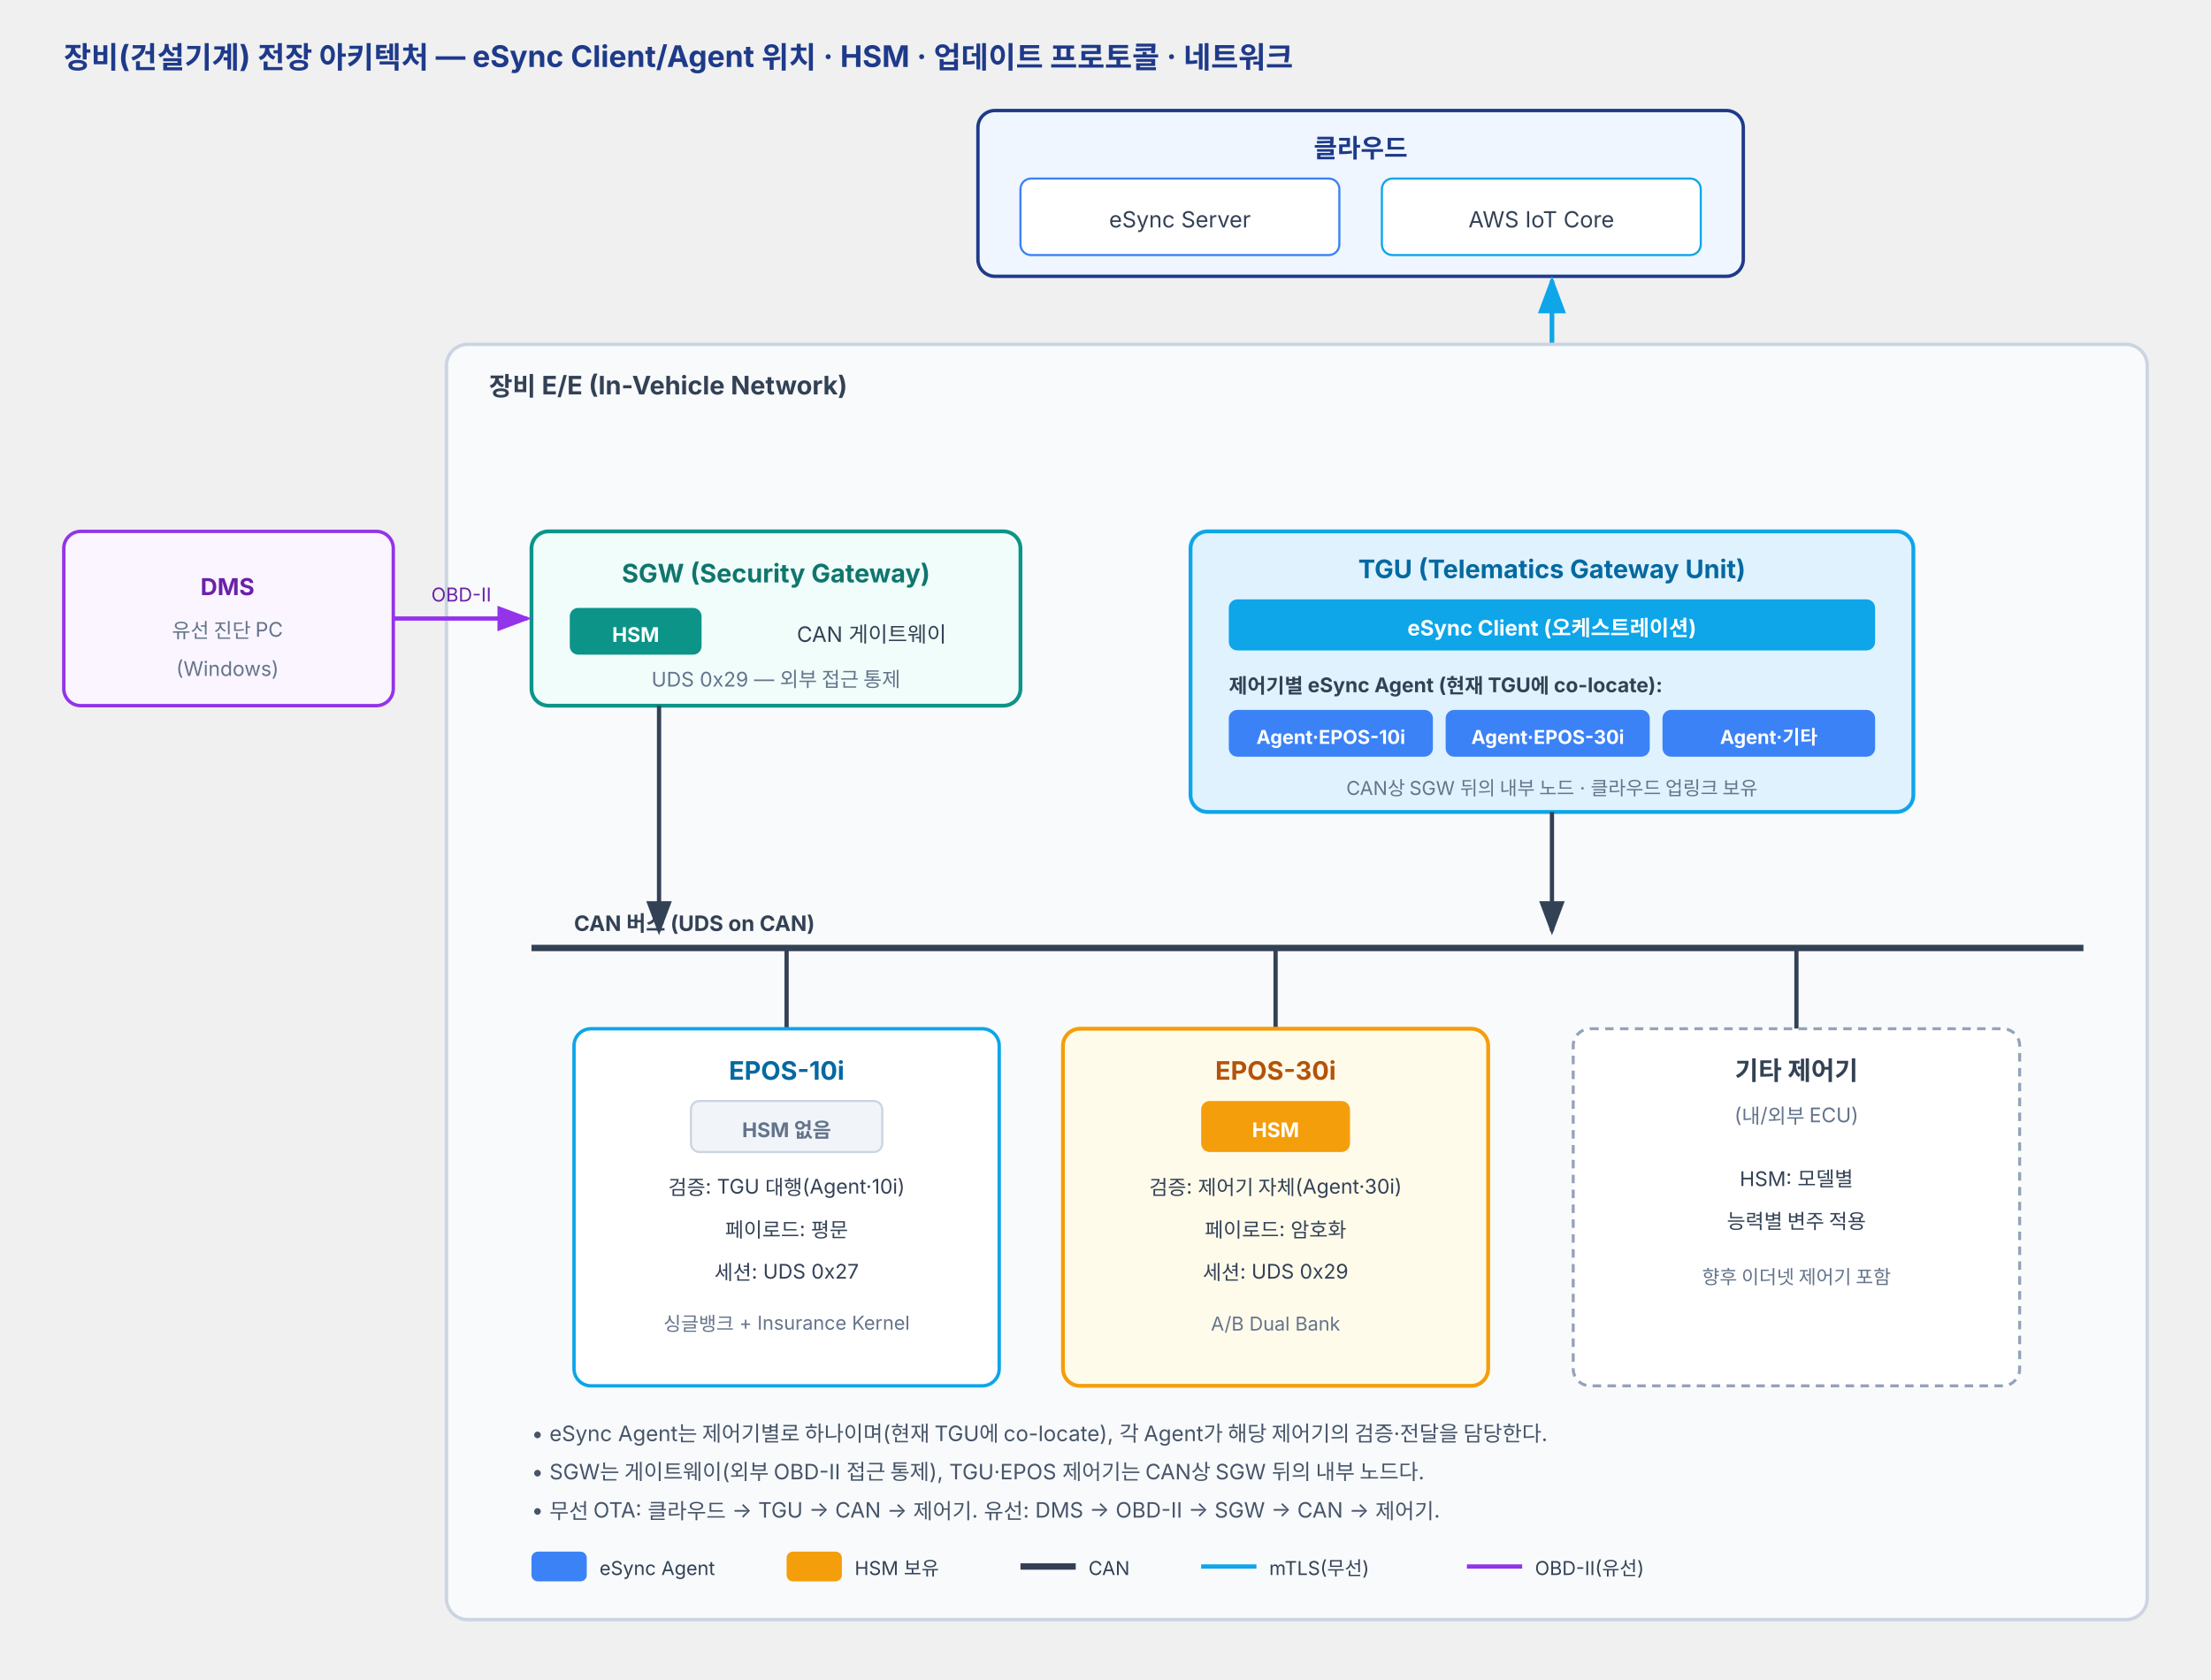
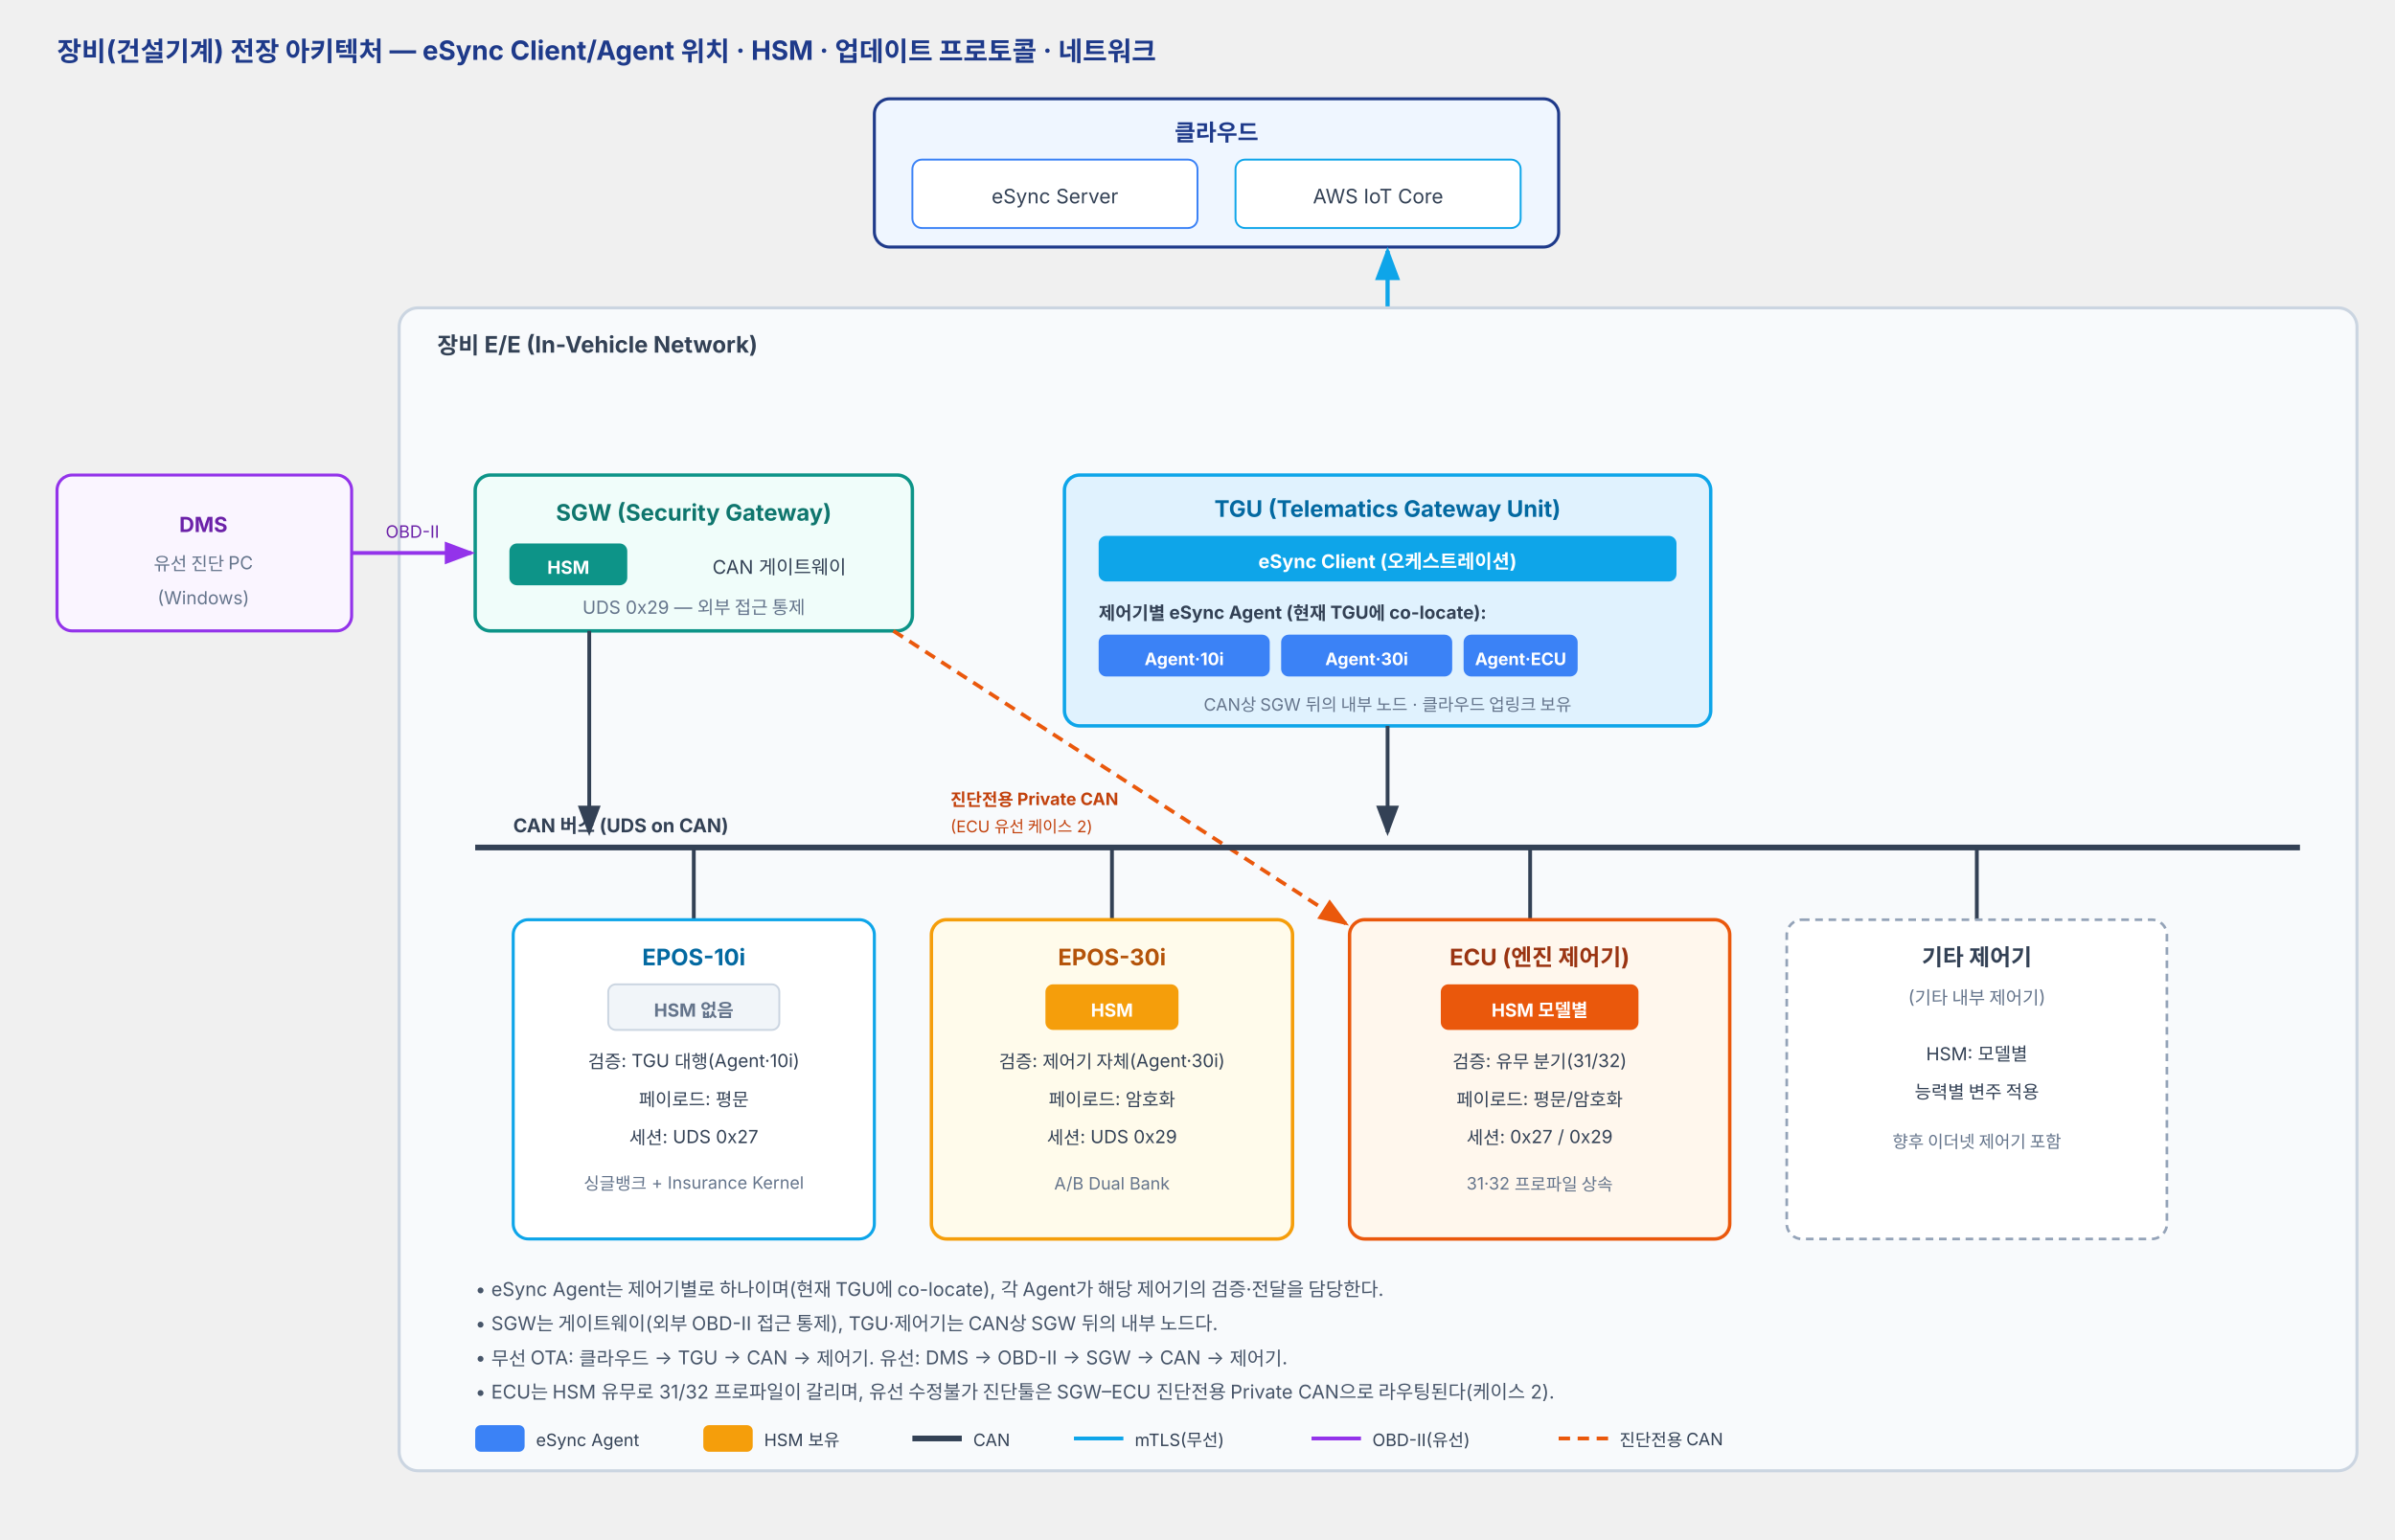
- <svg xmlns="http://www.w3.org/2000/svg" viewBox="0 0 1040 790" width="1040" height="790" font-family="Inter, sans-serif">
+ <svg xmlns="http://www.w3.org/2000/svg" viewBox="0 0 1260 810" width="1260" height="810" font-family="Inter, sans-serif">
  <text x="30" y="32" fill="#1e3a8a" font-size="14" font-weight="bold">장비(건설기계) 전장 아키텍처 — eSync Client/Agent 위치 · HSM · 업데이트 프로토콜 · 네트워크</text>
  <rect x="30" y="250" width="155" height="82" rx="8" fill="#faf5ff" stroke="#9333ea" stroke-width="1.6" />
  <text x="107" y="280" fill="#6b21a8" font-size="11" font-weight="bold" text-anchor="middle">DMS</text>
  <text x="107" y="300" fill="#64748b" font-size="9.5" text-anchor="middle">유선 진단 PC</text>
  <text x="107" y="318" fill="#64748b" font-size="9.5" text-anchor="middle">(Windows)</text>
  <rect x="460" y="52" width="360" height="78" rx="8" fill="#eff6ff" stroke="#1e3a8a" stroke-width="1.6" />
  <text x="640" y="74" fill="#1e3a8a" font-size="12" font-weight="bold" text-anchor="middle">클라우드</text>
  <rect x="480" y="84" width="150" height="36" rx="5" fill="#ffffff" stroke="#3b82f6" />
  <text x="555" y="107" fill="#334155" font-size="10.5" text-anchor="middle">eSync Server</text>
  <rect x="650" y="84" width="150" height="36" rx="5" fill="#ffffff" stroke="#0ea5e9" />
  <text x="725" y="107" fill="#334155" font-size="10.5" text-anchor="middle">AWS IoT Core</text>
  <path d="M 730 250 L 730 132" stroke="#0ea5e9" stroke-width="2.2" marker-end="url(#a-ar-sky)" />
  <text x="745" y="200" fill="#0369a1" font-size="10" font-weight="bold">mTLS (무선 OTA · 셀룰러)</text>
-   <rect x="210" y="162" width="800" height="600" rx="10" fill="#f8fafc" stroke="#cbd5e1" stroke-width="1.6" />
+   <rect x="210" y="162" width="1030" height="612" rx="10" fill="#f8fafc" stroke="#cbd5e1" stroke-width="1.6" />
  <text x="230" y="186" fill="#334155" font-size="12" font-weight="bold">장비 E/E (In-Vehicle Network)</text>
  <rect x="250" y="250" width="230" height="82" rx="8" fill="#f0fdfa" stroke="#0d9488" stroke-width="1.8" />
  <text x="365" y="274" fill="#0f766e" font-size="12" font-weight="bold" text-anchor="middle">SGW (Security Gateway)</text>
  <rect x="268" y="286" width="62" height="22" rx="4" fill="#0d9488" />
  <text x="299" y="302" fill="#ffffff" font-size="9.5" font-weight="bold" text-anchor="middle">HSM</text>
  <text x="410" y="302" fill="#334155" font-size="10" text-anchor="middle">CAN 게이트웨이</text>
  <text x="365" y="323" fill="#64748b" font-size="9.5" text-anchor="middle">UDS 0x29 — 외부 접근 통제</text>
  <path d="M 185 291 L 248 291" stroke="#9333ea" stroke-width="2" marker-end="url(#a-ar-purple)" />
  <text x="217" y="283" fill="#6b21a8" font-size="9" text-anchor="middle">OBD-II</text>
  <rect x="560" y="250" width="340" height="132" rx="8" fill="#e0f2fe" stroke="#0ea5e9" stroke-width="1.8" />
  <text x="730" y="272" fill="#0369a1" font-size="12" font-weight="bold" text-anchor="middle">TGU (Telematics Gateway Unit)</text>
  <rect x="578" y="282" width="304" height="24" rx="4" fill="#0ea5e9" />
  <text x="730" y="299" fill="#ffffff" font-size="10" font-weight="bold" text-anchor="middle">eSync Client (오케스트레이션)</text>
  <text x="578" y="326" fill="#334155" font-size="9.5" font-weight="bold">제어기별 eSync Agent (현재 TGU에 co-locate):</text>
-   <rect x="578" y="334" width="96" height="22" rx="4" fill="#3b82f6" />
-   <text x="626" y="350" fill="#ffffff" font-size="9" font-weight="bold" text-anchor="middle">Agent·EPOS-10i</text>
-   <rect x="680" y="334" width="96" height="22" rx="4" fill="#3b82f6" />
-   <text x="728" y="350" fill="#ffffff" font-size="9" font-weight="bold" text-anchor="middle">Agent·EPOS-30i</text>
-   <rect x="782" y="334" width="100" height="22" rx="4" fill="#3b82f6" />
-   <text x="832" y="350" fill="#ffffff" font-size="9" font-weight="bold" text-anchor="middle">Agent·기타</text>
+   <rect x="578" y="334" width="90" height="22" rx="4" fill="#3b82f6" />
+   <text x="623" y="350" fill="#ffffff" font-size="9" font-weight="bold" text-anchor="middle">Agent·10i</text>
+   <rect x="674" y="334" width="90" height="22" rx="4" fill="#3b82f6" />
+   <text x="719" y="350" fill="#ffffff" font-size="9" font-weight="bold" text-anchor="middle">Agent·30i</text>
+   <rect x="770" y="334" width="60" height="22" rx="4" fill="#3b82f6" />
+   <text x="800" y="350" fill="#ffffff" font-size="9" font-weight="bold" text-anchor="middle">Agent·ECU</text>
  <text x="730" y="374" fill="#64748b" font-size="9" text-anchor="middle">CAN상 SGW 뒤의 내부 노드 · 클라우드 업링크 보유</text>
  <path d="M 310 332 L 310 438" stroke="#334155" stroke-width="2" marker-end="url(#a-ar)" />
  <path d="M 730 382 L 730 438" stroke="#334155" stroke-width="2" marker-end="url(#a-ar)" />
-   <line x1="250" y1="446" x2="980" y2="446" stroke="#334155" stroke-width="3" />
+   <path d="M 470 332 L 708 486" stroke="#ea580c" stroke-width="2" stroke-dasharray="6,4" marker-end="url(#a-ar-org)" />
+   <text x="500" y="424" fill="#c2410c" font-size="9" font-weight="bold">진단전용 Private CAN</text>
+   <text x="500" y="438" fill="#c2410c" font-size="8.5">(ECU 유선 케이스 2)</text>
+   <line x1="250" y1="446" x2="1210" y2="446" stroke="#334155" stroke-width="3" />
  <text x="270" y="438" fill="#334155" font-size="10" font-weight="bold">CAN 버스 (UDS on CAN)</text>
-   <line x1="370" y1="446" x2="370" y2="484" stroke="#334155" stroke-width="2" />
-   <rect x="270" y="484" width="200" height="168" rx="8" fill="#ffffff" stroke="#0ea5e9" stroke-width="1.6" />
-   <text x="370" y="508" fill="#0369a1" font-size="12" font-weight="bold" text-anchor="middle">EPOS-10i</text>
-   <rect x="325" y="518" width="90" height="24" rx="4" fill="#f1f5f9" stroke="#cbd5e1" />
-   <text x="370" y="535" fill="#64748b" font-size="9.5" font-weight="bold" text-anchor="middle">HSM 없음</text>
-   <text x="370" y="562" fill="#334155" font-size="9.5" text-anchor="middle">검증: TGU 대행(Agent·10i)</text>
-   <text x="370" y="582" fill="#334155" font-size="9.5" text-anchor="middle">페이로드: 평문</text>
-   <text x="370" y="602" fill="#334155" font-size="9.5" text-anchor="middle">세션: UDS 0x27</text>
-   <text x="370" y="626" fill="#64748b" font-size="9" text-anchor="middle">싱글뱅크 + Insurance Kernel</text>
-   <line x1="600" y1="446" x2="600" y2="484" stroke="#334155" stroke-width="2" />
-   <rect x="500" y="484" width="200" height="168" rx="8" fill="#fffbeb" stroke="#f59e0b" stroke-width="1.8" />
-   <text x="600" y="508" fill="#b45309" font-size="12" font-weight="bold" text-anchor="middle">EPOS-30i</text>
-   <rect x="565" y="518" width="70" height="24" rx="4" fill="#f59e0b" />
-   <text x="600" y="535" fill="#ffffff" font-size="9.5" font-weight="bold" text-anchor="middle">HSM</text>
-   <text x="600" y="562" fill="#334155" font-size="9.5" text-anchor="middle">검증: 제어기 자체(Agent·30i)</text>
-   <text x="600" y="582" fill="#334155" font-size="9.5" text-anchor="middle">페이로드: 암호화</text>
-   <text x="600" y="602" fill="#334155" font-size="9.5" text-anchor="middle">세션: UDS 0x29</text>
-   <text x="600" y="626" fill="#64748b" font-size="9" text-anchor="middle">A/B Dual Bank</text>
-   <line x1="845" y1="446" x2="845" y2="484" stroke="#334155" stroke-width="2" />
-   <rect x="740" y="484" width="210" height="168" rx="8" fill="#ffffff" stroke="#94a3b8" stroke-width="1.4" stroke-dasharray="4,3" />
-   <text x="845" y="508" fill="#334155" font-size="12" font-weight="bold" text-anchor="middle">기타 제어기</text>
-   <text x="845" y="528" fill="#64748b" font-size="9.5" text-anchor="middle">(내/외부 ECU)</text>
-   <text x="845" y="558" fill="#334155" font-size="9.5" text-anchor="middle">HSM: 모델별</text>
-   <text x="845" y="578" fill="#334155" font-size="9.5" text-anchor="middle">능력별 변주 적용</text>
-   <text x="845" y="604" fill="#64748b" font-size="9" text-anchor="middle">향후 이더넷 제어기 포함</text>
-   <text x="250" y="678" fill="#475569" font-size="10">• eSync Agent는 제어기별로 하나이며(현재 TGU에 co-locate), 각 Agent가 해당 제어기의 검증·전달을 담당한다.</text>
-   <text x="250" y="696" fill="#475569" font-size="10">• SGW는 게이트웨이(외부 OBD-II 접근 통제), TGU·EPOS 제어기는 CAN상 SGW 뒤의 내부 노드다.</text>
-   <text x="250" y="714" fill="#475569" font-size="10">• 무선 OTA: 클라우드 → TGU → CAN → 제어기.   유선: DMS → OBD-II → SGW → CAN → 제어기.</text>
-   <rect x="250" y="730" width="26" height="14" rx="3" fill="#3b82f6" />
-   <text x="282" y="741" fill="#334155" font-size="9">eSync Agent</text>
-   <rect x="370" y="730" width="26" height="14" rx="3" fill="#f59e0b" />
-   <text x="402" y="741" fill="#334155" font-size="9">HSM 보유</text>
-   <line x1="480" y1="737" x2="506" y2="737" stroke="#334155" stroke-width="3" />
-   <text x="512" y="741" fill="#334155" font-size="9">CAN</text>
-   <line x1="565" y1="737" x2="591" y2="737" stroke="#0ea5e9" stroke-width="2" />
-   <text x="597" y="741" fill="#334155" font-size="9">mTLS(무선)</text>
-   <line x1="690" y1="737" x2="716" y2="737" stroke="#9333ea" stroke-width="2" />
-   <text x="722" y="741" fill="#334155" font-size="9">OBD-II(유선)</text>
+   <line x1="365" y1="446" x2="365" y2="484" stroke="#334155" stroke-width="2" />
+   <rect x="270" y="484" width="190" height="168" rx="8" fill="#ffffff" stroke="#0ea5e9" stroke-width="1.6" />
+   <text x="365" y="508" fill="#0369a1" font-size="12" font-weight="bold" text-anchor="middle">EPOS-10i</text>
+   <rect x="320" y="518" width="90" height="24" rx="4" fill="#f1f5f9" stroke="#cbd5e1" />
+   <text x="365" y="535" fill="#64748b" font-size="9.5" font-weight="bold" text-anchor="middle">HSM 없음</text>
+   <text x="365" y="562" fill="#334155" font-size="9.5" text-anchor="middle">검증: TGU 대행(Agent·10i)</text>
+   <text x="365" y="582" fill="#334155" font-size="9.5" text-anchor="middle">페이로드: 평문</text>
+   <text x="365" y="602" fill="#334155" font-size="9.5" text-anchor="middle">세션: UDS 0x27</text>
+   <text x="365" y="626" fill="#64748b" font-size="9" text-anchor="middle">싱글뱅크 + Insurance Kernel</text>
+   <line x1="585" y1="446" x2="585" y2="484" stroke="#334155" stroke-width="2" />
+   <rect x="490" y="484" width="190" height="168" rx="8" fill="#fffbeb" stroke="#f59e0b" stroke-width="1.8" />
+   <text x="585" y="508" fill="#b45309" font-size="12" font-weight="bold" text-anchor="middle">EPOS-30i</text>
+   <rect x="550" y="518" width="70" height="24" rx="4" fill="#f59e0b" />
+   <text x="585" y="535" fill="#ffffff" font-size="9.5" font-weight="bold" text-anchor="middle">HSM</text>
+   <text x="585" y="562" fill="#334155" font-size="9.5" text-anchor="middle">검증: 제어기 자체(Agent·30i)</text>
+   <text x="585" y="582" fill="#334155" font-size="9.5" text-anchor="middle">페이로드: 암호화</text>
+   <text x="585" y="602" fill="#334155" font-size="9.5" text-anchor="middle">세션: UDS 0x29</text>
+   <text x="585" y="626" fill="#64748b" font-size="9" text-anchor="middle">A/B Dual Bank</text>
+   <line x1="805" y1="446" x2="805" y2="484" stroke="#334155" stroke-width="2" />
+   <rect x="710" y="484" width="200" height="168" rx="8" fill="#fff7ed" stroke="#ea580c" stroke-width="1.8" />
+   <text x="810" y="508" fill="#9a3412" font-size="12" font-weight="bold" text-anchor="middle">ECU (엔진 제어기)</text>
+   <rect x="758" y="518" width="104" height="24" rx="4" fill="#ea580c" />
+   <text x="810" y="535" fill="#ffffff" font-size="9.5" font-weight="bold" text-anchor="middle">HSM 모델별</text>
+   <text x="810" y="562" fill="#334155" font-size="9.5" text-anchor="middle">검증: 유무 분기(31/32)</text>
+   <text x="810" y="582" fill="#334155" font-size="9.5" text-anchor="middle">페이로드: 평문/암호화</text>
+   <text x="810" y="602" fill="#334155" font-size="9.5" text-anchor="middle">세션: 0x27 / 0x29</text>
+   <text x="810" y="626" fill="#64748b" font-size="9" text-anchor="middle">31·32 프로파일 상속</text>
+   <line x1="1040" y1="446" x2="1040" y2="484" stroke="#334155" stroke-width="2" />
+   <rect x="940" y="484" width="200" height="168" rx="8" fill="#ffffff" stroke="#94a3b8" stroke-width="1.4" stroke-dasharray="4,3" />
+   <text x="1040" y="508" fill="#334155" font-size="12" font-weight="bold" text-anchor="middle">기타 제어기</text>
+   <text x="1040" y="528" fill="#64748b" font-size="9.5" text-anchor="middle">(기타 내부 제어기)</text>
+   <text x="1040" y="558" fill="#334155" font-size="9.5" text-anchor="middle">HSM: 모델별</text>
+   <text x="1040" y="578" fill="#334155" font-size="9.5" text-anchor="middle">능력별 변주 적용</text>
+   <text x="1040" y="604" fill="#64748b" font-size="9" text-anchor="middle">향후 이더넷 제어기 포함</text>
+   <text x="250" y="682" fill="#475569" font-size="10">• eSync Agent는 제어기별로 하나이며(현재 TGU에 co-locate), 각 Agent가 해당 제어기의 검증·전달을 담당한다.</text>
+   <text x="250" y="700" fill="#475569" font-size="10">• SGW는 게이트웨이(외부 OBD-II 접근 통제), TGU·제어기는 CAN상 SGW 뒤의 내부 노드다.</text>
+   <text x="250" y="718" fill="#475569" font-size="10">• 무선 OTA: 클라우드 → TGU → CAN → 제어기.   유선: DMS → OBD-II → SGW → CAN → 제어기.</text>
+   <text x="250" y="736" fill="#475569" font-size="10">• ECU는 HSM 유무로 31/32 프로파일이 갈리며, 유선 수정불가 진단툴은 SGW–ECU 진단전용 Private CAN으로 라우팅된다(케이스 2).</text>
+   <rect x="250" y="750" width="26" height="14" rx="3" fill="#3b82f6" />
+   <text x="282" y="761" fill="#334155" font-size="9">eSync Agent</text>
+   <rect x="370" y="750" width="26" height="14" rx="3" fill="#f59e0b" />
+   <text x="402" y="761" fill="#334155" font-size="9">HSM 보유</text>
+   <line x1="480" y1="757" x2="506" y2="757" stroke="#334155" stroke-width="3" />
+   <text x="512" y="761" fill="#334155" font-size="9">CAN</text>
+   <line x1="565" y1="757" x2="591" y2="757" stroke="#0ea5e9" stroke-width="2" />
+   <text x="597" y="761" fill="#334155" font-size="9">mTLS(무선)</text>
+   <line x1="690" y1="757" x2="716" y2="757" stroke="#9333ea" stroke-width="2" />
+   <text x="722" y="761" fill="#334155" font-size="9">OBD-II(유선)</text>
+   <line x1="820" y1="757" x2="846" y2="757" stroke="#ea580c" stroke-width="2" stroke-dasharray="6,4" />
+   <text x="852" y="761" fill="#334155" font-size="9">진단전용 CAN</text>
  <defs>
    <marker id="a-ar" markerWidth="8" markerHeight="8" refX="7" refY="3" orient="auto" markerUnits="strokeWidth">
      <path d="M0,0 L0,6 L8,3 z" fill="#334155" />
    </marker>
    <marker id="a-ar-sky" markerWidth="8" markerHeight="8" refX="7" refY="3" orient="auto" markerUnits="strokeWidth">
      <path d="M0,0 L0,6 L8,3 z" fill="#0ea5e9" />
    </marker>
    <marker id="a-ar-purple" markerWidth="8" markerHeight="8" refX="7" refY="3" orient="auto" markerUnits="strokeWidth">
      <path d="M0,0 L0,6 L8,3 z" fill="#9333ea" />
    </marker>
+     <marker id="a-ar-org" markerWidth="8" markerHeight="8" refX="7" refY="3" orient="auto" markerUnits="strokeWidth">
+       <path d="M0,0 L0,6 L8,3 z" fill="#ea580c" />
+     </marker>
  </defs>
</svg>
